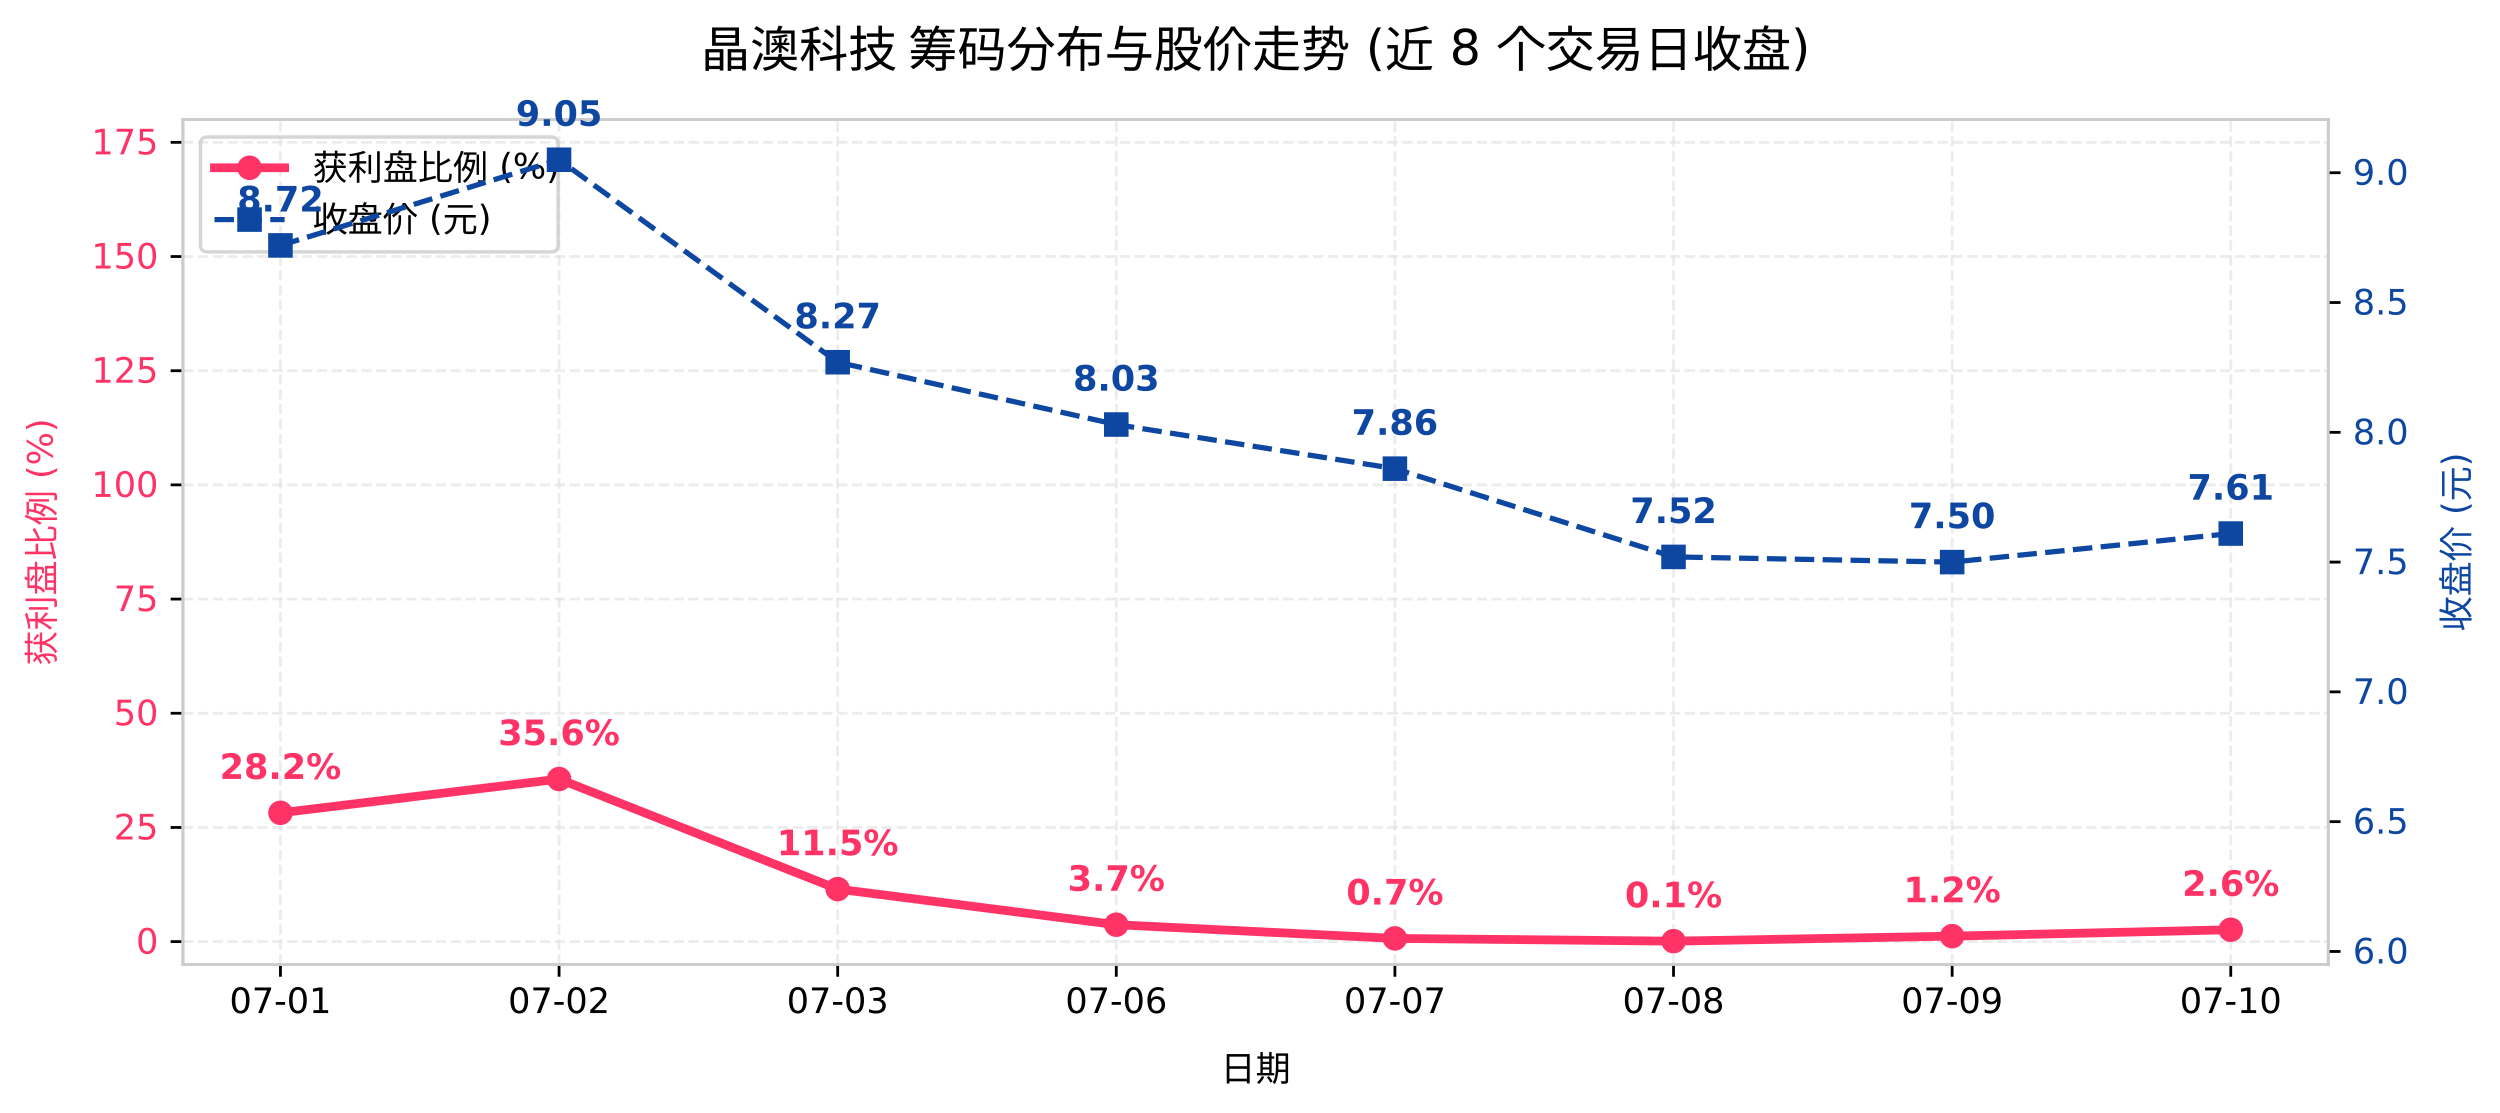
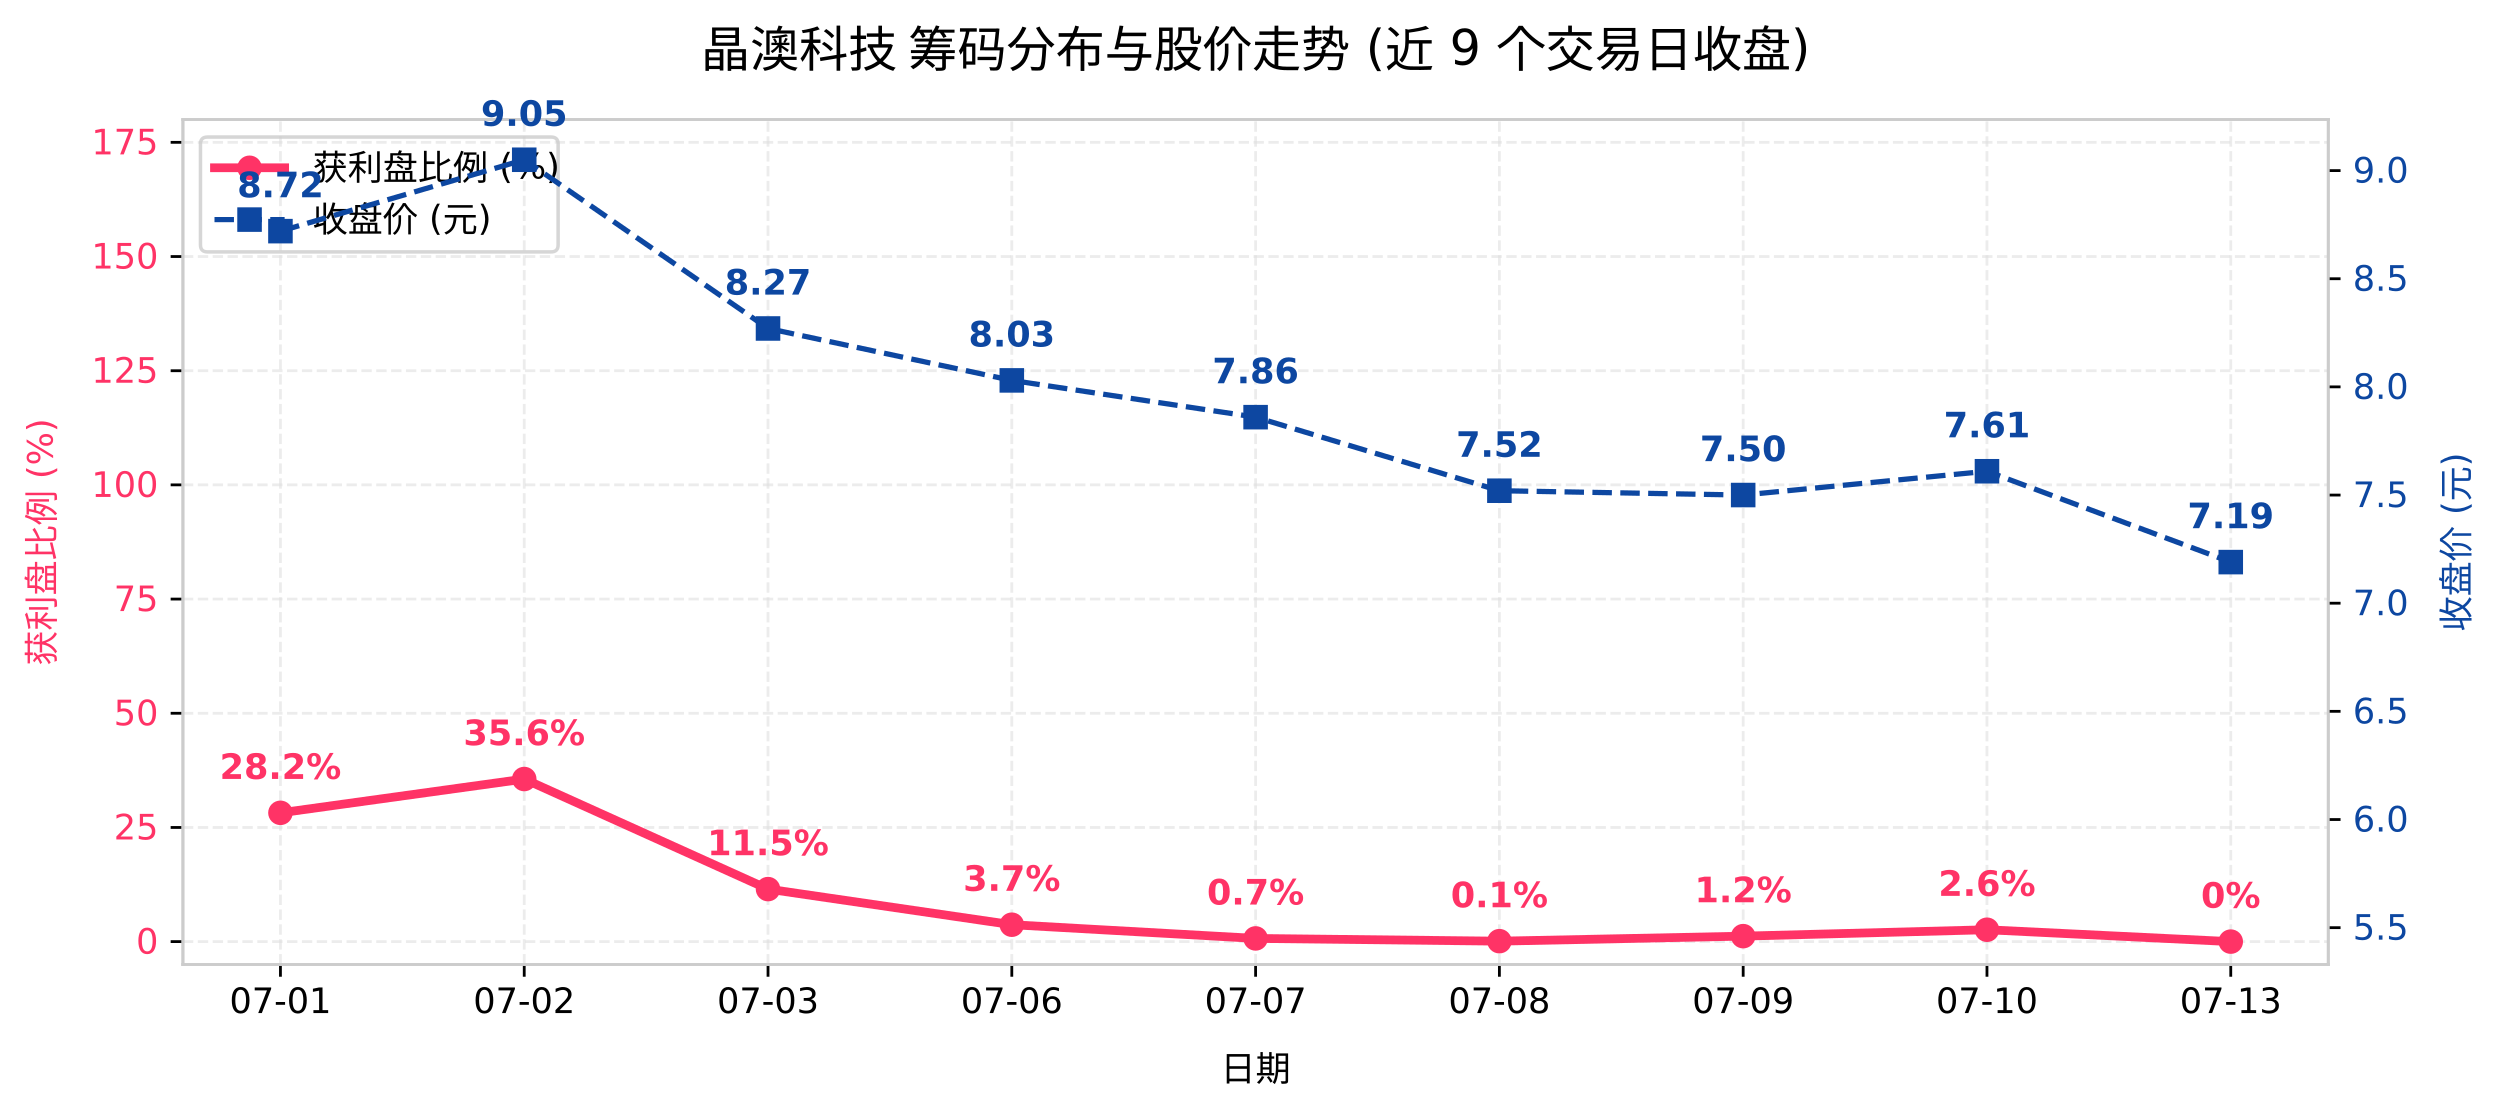
<svg xmlns="http://www.w3.org/2000/svg" xmlns:xlink="http://www.w3.org/1999/xlink" width="712.881pt" height="317.148pt" viewBox="0 0 712.881 317.148" version="1.1">
  <defs>
    <style type="text/css">*{stroke-linejoin: round; stroke-linecap: butt}</style>
  </defs>
  <g id="figure_1">
    <g id="patch_1">
      <path d="M 0 317.148  L 712.881 317.148  L 712.881 0  L 0 0  L 0 317.148  z " style="fill: none" />
    </g>
    <g id="axes_1">
      <g id="patch_2">
        <path d="M 52.163 275.017  L 663.913 275.017  L 663.913 34.08  L 52.163 34.08  L 52.163 275.017  z " style="fill: none" />
      </g>
      <g id="matplotlib.axis_1">
        <g id="xtick_1">
          <g id="line2d_1">
-             <path d="M 79.969 275.017  L 79.969 34.08  " clip-path="url(#pc00d499203)" style="fill: none; stroke-dasharray: 2.96,1.28; stroke-dashoffset: 0; stroke: #e0e0e0; stroke-opacity: 0.6; stroke-width: 0.8" />
+             <path d="M 79.969 275.017  L 79.969 34.08  " clip-path="url(#p60a3bae5ec)" style="fill: none; stroke-dasharray: 2.96,1.28; stroke-dashoffset: 0; stroke: #e0e0e0; stroke-opacity: 0.6; stroke-width: 0.8" />
          </g>
          <g id="line2d_2">
            <defs>
-               <path id="me27efe0cc9" d="M 0 0  L 0 3.5  " style="stroke: #000000; stroke-width: 0.8" />
+               <path id="m62a0146747" d="M 0 0  L 0 3.5  " style="stroke: #000000; stroke-width: 0.8" />
            </defs>
            <g>
-               <use xlink:href="#me27efe0cc9" x="79.969" y="275.017" style="stroke: #000000; stroke-width: 0.8" />
+               <use xlink:href="#m62a0146747" x="79.969" y="275.017" style="stroke: #000000; stroke-width: 0.8" />
            </g>
          </g>
          <g id="text_1">
            <text style="font: 10px 'WenQuanYi Zen Hei', 'DejaVu Sans', 'Arial', sans-serif; text-anchor: middle" x="79.969" y="288.873" transform="rotate(-0 79.96932 288.8728)">07-01</text>
          </g>
        </g>
        <g id="xtick_2">
          <g id="line2d_3">
-             <path d="M 159.417 275.017  L 159.417 34.08  " clip-path="url(#pc00d499203)" style="fill: none; stroke-dasharray: 2.96,1.28; stroke-dashoffset: 0; stroke: #e0e0e0; stroke-opacity: 0.6; stroke-width: 0.8" />
+             <path d="M 149.486 275.017  L 149.486 34.08  " clip-path="url(#p60a3bae5ec)" style="fill: none; stroke-dasharray: 2.96,1.28; stroke-dashoffset: 0; stroke: #e0e0e0; stroke-opacity: 0.6; stroke-width: 0.8" />
          </g>
          <g id="line2d_4">
            <g>
-               <use xlink:href="#me27efe0cc9" x="159.417" y="275.017" style="stroke: #000000; stroke-width: 0.8" />
+               <use xlink:href="#m62a0146747" x="149.486" y="275.017" style="stroke: #000000; stroke-width: 0.8" />
            </g>
          </g>
          <g id="text_2">
-             <text style="font: 10px 'WenQuanYi Zen Hei', 'DejaVu Sans', 'Arial', sans-serif; text-anchor: middle" x="159.417" y="288.873" transform="rotate(-0 159.4174 288.8728)">07-02</text>
+             <text style="font: 10px 'WenQuanYi Zen Hei', 'DejaVu Sans', 'Arial', sans-serif; text-anchor: middle" x="149.486" y="288.873" transform="rotate(-0 149.4864 288.8728)">07-02</text>
          </g>
        </g>
        <g id="xtick_3">
          <g id="line2d_5">
-             <path d="M 238.865 275.017  L 238.865 34.08  " clip-path="url(#pc00d499203)" style="fill: none; stroke-dasharray: 2.96,1.28; stroke-dashoffset: 0; stroke: #e0e0e0; stroke-opacity: 0.6; stroke-width: 0.8" />
+             <path d="M 219.003 275.017  L 219.003 34.08  " clip-path="url(#p60a3bae5ec)" style="fill: none; stroke-dasharray: 2.96,1.28; stroke-dashoffset: 0; stroke: #e0e0e0; stroke-opacity: 0.6; stroke-width: 0.8" />
          </g>
          <g id="line2d_6">
            <g>
-               <use xlink:href="#me27efe0cc9" x="238.865" y="275.017" style="stroke: #000000; stroke-width: 0.8" />
+               <use xlink:href="#m62a0146747" x="219.003" y="275.017" style="stroke: #000000; stroke-width: 0.8" />
            </g>
          </g>
          <g id="text_3">
-             <text style="font: 10px 'WenQuanYi Zen Hei', 'DejaVu Sans', 'Arial', sans-serif; text-anchor: middle" x="238.865" y="288.873" transform="rotate(-0 238.8654 288.8728)">07-03</text>
+             <text style="font: 10px 'WenQuanYi Zen Hei', 'DejaVu Sans', 'Arial', sans-serif; text-anchor: middle" x="219.003" y="288.873" transform="rotate(-0 219.0034 288.8728)">07-03</text>
          </g>
        </g>
        <g id="xtick_4">
          <g id="line2d_7">
-             <path d="M 318.313 275.017  L 318.313 34.08  " clip-path="url(#pc00d499203)" style="fill: none; stroke-dasharray: 2.96,1.28; stroke-dashoffset: 0; stroke: #e0e0e0; stroke-opacity: 0.6; stroke-width: 0.8" />
+             <path d="M 288.52 275.017  L 288.52 34.08  " clip-path="url(#p60a3bae5ec)" style="fill: none; stroke-dasharray: 2.96,1.28; stroke-dashoffset: 0; stroke: #e0e0e0; stroke-opacity: 0.6; stroke-width: 0.8" />
          </g>
          <g id="line2d_8">
            <g>
-               <use xlink:href="#me27efe0cc9" x="318.313" y="275.017" style="stroke: #000000; stroke-width: 0.8" />
+               <use xlink:href="#m62a0146747" x="288.52" y="275.017" style="stroke: #000000; stroke-width: 0.8" />
            </g>
          </g>
          <g id="text_4">
-             <text style="font: 10px 'WenQuanYi Zen Hei', 'DejaVu Sans', 'Arial', sans-serif; text-anchor: middle" x="318.313" y="288.873" transform="rotate(-0 318.3135 288.8728)">07-06</text>
+             <text style="font: 10px 'WenQuanYi Zen Hei', 'DejaVu Sans', 'Arial', sans-serif; text-anchor: middle" x="288.52" y="288.873" transform="rotate(-0 288.5205 288.8728)">07-06</text>
          </g>
        </g>
        <g id="xtick_5">
          <g id="line2d_9">
-             <path d="M 397.762 275.017  L 397.762 34.08  " clip-path="url(#pc00d499203)" style="fill: none; stroke-dasharray: 2.96,1.28; stroke-dashoffset: 0; stroke: #e0e0e0; stroke-opacity: 0.6; stroke-width: 0.8" />
+             <path d="M 358.038 275.017  L 358.038 34.08  " clip-path="url(#p60a3bae5ec)" style="fill: none; stroke-dasharray: 2.96,1.28; stroke-dashoffset: 0; stroke: #e0e0e0; stroke-opacity: 0.6; stroke-width: 0.8" />
          </g>
          <g id="line2d_10">
            <g>
-               <use xlink:href="#me27efe0cc9" x="397.762" y="275.017" style="stroke: #000000; stroke-width: 0.8" />
+               <use xlink:href="#m62a0146747" x="358.038" y="275.017" style="stroke: #000000; stroke-width: 0.8" />
            </g>
          </g>
          <g id="text_5">
-             <text style="font: 10px 'WenQuanYi Zen Hei', 'DejaVu Sans', 'Arial', sans-serif; text-anchor: middle" x="397.762" y="288.873" transform="rotate(-0 397.7615 288.8728)">07-07</text>
+             <text style="font: 10px 'WenQuanYi Zen Hei', 'DejaVu Sans', 'Arial', sans-serif; text-anchor: middle" x="358.038" y="288.873" transform="rotate(-0 358.0375 288.8728)">07-07</text>
          </g>
        </g>
        <g id="xtick_6">
          <g id="line2d_11">
-             <path d="M 477.21 275.017  L 477.21 34.08  " clip-path="url(#pc00d499203)" style="fill: none; stroke-dasharray: 2.96,1.28; stroke-dashoffset: 0; stroke: #e0e0e0; stroke-opacity: 0.6; stroke-width: 0.8" />
+             <path d="M 427.555 275.017  L 427.555 34.08  " clip-path="url(#p60a3bae5ec)" style="fill: none; stroke-dasharray: 2.96,1.28; stroke-dashoffset: 0; stroke: #e0e0e0; stroke-opacity: 0.6; stroke-width: 0.8" />
          </g>
          <g id="line2d_12">
            <g>
-               <use xlink:href="#me27efe0cc9" x="477.21" y="275.017" style="stroke: #000000; stroke-width: 0.8" />
+               <use xlink:href="#m62a0146747" x="427.555" y="275.017" style="stroke: #000000; stroke-width: 0.8" />
            </g>
          </g>
          <g id="text_6">
-             <text style="font: 10px 'WenQuanYi Zen Hei', 'DejaVu Sans', 'Arial', sans-serif; text-anchor: middle" x="477.21" y="288.873" transform="rotate(-0 477.2096 288.8728)">07-08</text>
+             <text style="font: 10px 'WenQuanYi Zen Hei', 'DejaVu Sans', 'Arial', sans-serif; text-anchor: middle" x="427.555" y="288.873" transform="rotate(-0 427.5545 288.8728)">07-08</text>
          </g>
        </g>
        <g id="xtick_7">
          <g id="line2d_13">
-             <path d="M 556.658 275.017  L 556.658 34.08  " clip-path="url(#pc00d499203)" style="fill: none; stroke-dasharray: 2.96,1.28; stroke-dashoffset: 0; stroke: #e0e0e0; stroke-opacity: 0.6; stroke-width: 0.8" />
+             <path d="M 497.072 275.017  L 497.072 34.08  " clip-path="url(#p60a3bae5ec)" style="fill: none; stroke-dasharray: 2.96,1.28; stroke-dashoffset: 0; stroke: #e0e0e0; stroke-opacity: 0.6; stroke-width: 0.8" />
          </g>
          <g id="line2d_14">
            <g>
-               <use xlink:href="#me27efe0cc9" x="556.658" y="275.017" style="stroke: #000000; stroke-width: 0.8" />
+               <use xlink:href="#m62a0146747" x="497.072" y="275.017" style="stroke: #000000; stroke-width: 0.8" />
            </g>
          </g>
          <g id="text_7">
-             <text style="font: 10px 'WenQuanYi Zen Hei', 'DejaVu Sans', 'Arial', sans-serif; text-anchor: middle" x="556.658" y="288.873" transform="rotate(-0 556.6576 288.8728)">07-09</text>
+             <text style="font: 10px 'WenQuanYi Zen Hei', 'DejaVu Sans', 'Arial', sans-serif; text-anchor: middle" x="497.072" y="288.873" transform="rotate(-0 497.0716 288.8728)">07-09</text>
          </g>
        </g>
        <g id="xtick_8">
          <g id="line2d_15">
-             <path d="M 636.106 275.017  L 636.106 34.08  " clip-path="url(#pc00d499203)" style="fill: none; stroke-dasharray: 2.96,1.28; stroke-dashoffset: 0; stroke: #e0e0e0; stroke-opacity: 0.6; stroke-width: 0.8" />
+             <path d="M 566.589 275.017  L 566.589 34.08  " clip-path="url(#p60a3bae5ec)" style="fill: none; stroke-dasharray: 2.96,1.28; stroke-dashoffset: 0; stroke: #e0e0e0; stroke-opacity: 0.6; stroke-width: 0.8" />
          </g>
          <g id="line2d_16">
            <g>
-               <use xlink:href="#me27efe0cc9" x="636.106" y="275.017" style="stroke: #000000; stroke-width: 0.8" />
+               <use xlink:href="#m62a0146747" x="566.589" y="275.017" style="stroke: #000000; stroke-width: 0.8" />
            </g>
          </g>
          <g id="text_8">
-             <text style="font: 10px 'WenQuanYi Zen Hei', 'DejaVu Sans', 'Arial', sans-serif; text-anchor: middle" x="636.106" y="288.873" transform="rotate(-0 636.1057 288.8728)">07-10</text>
-           </g>
-         </g>
-         <g id="text_9">
+             <text style="font: 10px 'WenQuanYi Zen Hei', 'DejaVu Sans', 'Arial', sans-serif; text-anchor: middle" x="566.589" y="288.873" transform="rotate(-0 566.5886 288.8728)">07-10</text>
+           </g>
+         </g>
+         <g id="xtick_9">
+           <g id="line2d_17">
+             <path d="M 636.106 275.017  L 636.106 34.08  " clip-path="url(#p60a3bae5ec)" style="fill: none; stroke-dasharray: 2.96,1.28; stroke-dashoffset: 0; stroke: #e0e0e0; stroke-opacity: 0.6; stroke-width: 0.8" />
+           </g>
+           <g id="line2d_18">
+             <g>
+               <use xlink:href="#m62a0146747" x="636.106" y="275.017" style="stroke: #000000; stroke-width: 0.8" />
+             </g>
+           </g>
+           <g id="text_9">
+             <text style="font: 10px 'WenQuanYi Zen Hei', 'DejaVu Sans', 'Arial', sans-serif; text-anchor: middle" x="636.106" y="288.873" transform="rotate(-0 636.1057 288.8728)">07-13</text>
+           </g>
+         </g>
+         <g id="text_10">
          <text style="font: 10px 'WenQuanYi Zen Hei', 'DejaVu Sans', 'Arial', sans-serif; text-anchor: middle" x="358.038" y="308.287" transform="rotate(-0 358.0375 308.2869)">日期</text>
        </g>
      </g>
      <g id="matplotlib.axis_2">
        <g id="ytick_1">
-           <g id="line2d_17">
-             <path d="M 52.163 268.505  L 663.913 268.505  " clip-path="url(#pc00d499203)" style="fill: none; stroke-dasharray: 2.96,1.28; stroke-dashoffset: 0; stroke: #e0e0e0; stroke-opacity: 0.6; stroke-width: 0.8" />
-           </g>
-           <g id="line2d_18">
+           <g id="line2d_19">
+             <path d="M 52.163 268.505  L 663.913 268.505  " clip-path="url(#p60a3bae5ec)" style="fill: none; stroke-dasharray: 2.96,1.28; stroke-dashoffset: 0; stroke: #e0e0e0; stroke-opacity: 0.6; stroke-width: 0.8" />
+           </g>
+           <g id="line2d_20">
            <defs>
-               <path id="m513ec1b865" d="M 0 0  L -3.5 0  " style="stroke: #000000; stroke-width: 0.8" />
+               <path id="m79e42f1ea4" d="M 0 0  L -3.5 0  " style="stroke: #000000; stroke-width: 0.8" />
            </defs>
            <g>
-               <use xlink:href="#m513ec1b865" x="52.163" y="268.505" style="stroke: #000000; stroke-width: 0.8" />
-             </g>
-           </g>
-           <g id="text_10">
+               <use xlink:href="#m79e42f1ea4" x="52.163" y="268.505" style="stroke: #000000; stroke-width: 0.8" />
+             </g>
+           </g>
+           <g id="text_11">
            <text style="fill: #ff3366; font: 10px 'WenQuanYi Zen Hei', 'DejaVu Sans', 'Arial', sans-serif; text-anchor: end" x="45.163" y="271.933" transform="rotate(-0 45.1625 271.9329)">0</text>
          </g>
        </g>
        <g id="ytick_2">
-           <g id="line2d_19">
-             <path d="M 52.163 235.946  L 663.913 235.946  " clip-path="url(#pc00d499203)" style="fill: none; stroke-dasharray: 2.96,1.28; stroke-dashoffset: 0; stroke: #e0e0e0; stroke-opacity: 0.6; stroke-width: 0.8" />
-           </g>
-           <g id="line2d_20">
-             <g>
-               <use xlink:href="#m513ec1b865" x="52.163" y="235.946" style="stroke: #000000; stroke-width: 0.8" />
-             </g>
-           </g>
-           <g id="text_11">
+           <g id="line2d_21">
+             <path d="M 52.163 235.946  L 663.913 235.946  " clip-path="url(#p60a3bae5ec)" style="fill: none; stroke-dasharray: 2.96,1.28; stroke-dashoffset: 0; stroke: #e0e0e0; stroke-opacity: 0.6; stroke-width: 0.8" />
+           </g>
+           <g id="line2d_22">
+             <g>
+               <use xlink:href="#m79e42f1ea4" x="52.163" y="235.946" style="stroke: #000000; stroke-width: 0.8" />
+             </g>
+           </g>
+           <g id="text_12">
            <text style="fill: #ff3366; font: 10px 'WenQuanYi Zen Hei', 'DejaVu Sans', 'Arial', sans-serif; text-anchor: end" x="45.163" y="239.374" transform="rotate(-0 45.1625 239.3739)">25</text>
          </g>
        </g>
        <g id="ytick_3">
-           <g id="line2d_21">
-             <path d="M 52.163 203.387  L 663.913 203.387  " clip-path="url(#pc00d499203)" style="fill: none; stroke-dasharray: 2.96,1.28; stroke-dashoffset: 0; stroke: #e0e0e0; stroke-opacity: 0.6; stroke-width: 0.8" />
-           </g>
-           <g id="line2d_22">
-             <g>
-               <use xlink:href="#m513ec1b865" x="52.163" y="203.387" style="stroke: #000000; stroke-width: 0.8" />
-             </g>
-           </g>
-           <g id="text_12">
+           <g id="line2d_23">
+             <path d="M 52.163 203.387  L 663.913 203.387  " clip-path="url(#p60a3bae5ec)" style="fill: none; stroke-dasharray: 2.96,1.28; stroke-dashoffset: 0; stroke: #e0e0e0; stroke-opacity: 0.6; stroke-width: 0.8" />
+           </g>
+           <g id="line2d_24">
+             <g>
+               <use xlink:href="#m79e42f1ea4" x="52.163" y="203.387" style="stroke: #000000; stroke-width: 0.8" />
+             </g>
+           </g>
+           <g id="text_13">
            <text style="fill: #ff3366; font: 10px 'WenQuanYi Zen Hei', 'DejaVu Sans', 'Arial', sans-serif; text-anchor: end" x="45.163" y="206.815" transform="rotate(-0 45.1625 206.815)">50</text>
          </g>
        </g>
        <g id="ytick_4">
-           <g id="line2d_23">
-             <path d="M 52.163 170.828  L 663.913 170.828  " clip-path="url(#pc00d499203)" style="fill: none; stroke-dasharray: 2.96,1.28; stroke-dashoffset: 0; stroke: #e0e0e0; stroke-opacity: 0.6; stroke-width: 0.8" />
-           </g>
-           <g id="line2d_24">
-             <g>
-               <use xlink:href="#m513ec1b865" x="52.163" y="170.828" style="stroke: #000000; stroke-width: 0.8" />
-             </g>
-           </g>
-           <g id="text_13">
+           <g id="line2d_25">
+             <path d="M 52.163 170.828  L 663.913 170.828  " clip-path="url(#p60a3bae5ec)" style="fill: none; stroke-dasharray: 2.96,1.28; stroke-dashoffset: 0; stroke: #e0e0e0; stroke-opacity: 0.6; stroke-width: 0.8" />
+           </g>
+           <g id="line2d_26">
+             <g>
+               <use xlink:href="#m79e42f1ea4" x="52.163" y="170.828" style="stroke: #000000; stroke-width: 0.8" />
+             </g>
+           </g>
+           <g id="text_14">
            <text style="fill: #ff3366; font: 10px 'WenQuanYi Zen Hei', 'DejaVu Sans', 'Arial', sans-serif; text-anchor: end" x="45.163" y="174.256" transform="rotate(-0 45.1625 174.256)">75</text>
          </g>
        </g>
        <g id="ytick_5">
-           <g id="line2d_25">
-             <path d="M 52.163 138.269  L 663.913 138.269  " clip-path="url(#pc00d499203)" style="fill: none; stroke-dasharray: 2.96,1.28; stroke-dashoffset: 0; stroke: #e0e0e0; stroke-opacity: 0.6; stroke-width: 0.8" />
-           </g>
-           <g id="line2d_26">
-             <g>
-               <use xlink:href="#m513ec1b865" x="52.163" y="138.269" style="stroke: #000000; stroke-width: 0.8" />
-             </g>
-           </g>
-           <g id="text_14">
+           <g id="line2d_27">
+             <path d="M 52.163 138.269  L 663.913 138.269  " clip-path="url(#p60a3bae5ec)" style="fill: none; stroke-dasharray: 2.96,1.28; stroke-dashoffset: 0; stroke: #e0e0e0; stroke-opacity: 0.6; stroke-width: 0.8" />
+           </g>
+           <g id="line2d_28">
+             <g>
+               <use xlink:href="#m79e42f1ea4" x="52.163" y="138.269" style="stroke: #000000; stroke-width: 0.8" />
+             </g>
+           </g>
+           <g id="text_15">
            <text style="fill: #ff3366; font: 10px 'WenQuanYi Zen Hei', 'DejaVu Sans', 'Arial', sans-serif; text-anchor: end" x="45.163" y="141.697" transform="rotate(-0 45.1625 141.6971)">100</text>
          </g>
        </g>
        <g id="ytick_6">
-           <g id="line2d_27">
-             <path d="M 52.163 105.71  L 663.913 105.71  " clip-path="url(#pc00d499203)" style="fill: none; stroke-dasharray: 2.96,1.28; stroke-dashoffset: 0; stroke: #e0e0e0; stroke-opacity: 0.6; stroke-width: 0.8" />
-           </g>
-           <g id="line2d_28">
-             <g>
-               <use xlink:href="#m513ec1b865" x="52.163" y="105.71" style="stroke: #000000; stroke-width: 0.8" />
-             </g>
-           </g>
-           <g id="text_15">
+           <g id="line2d_29">
+             <path d="M 52.163 105.71  L 663.913 105.71  " clip-path="url(#p60a3bae5ec)" style="fill: none; stroke-dasharray: 2.96,1.28; stroke-dashoffset: 0; stroke: #e0e0e0; stroke-opacity: 0.6; stroke-width: 0.8" />
+           </g>
+           <g id="line2d_30">
+             <g>
+               <use xlink:href="#m79e42f1ea4" x="52.163" y="105.71" style="stroke: #000000; stroke-width: 0.8" />
+             </g>
+           </g>
+           <g id="text_16">
            <text style="fill: #ff3366; font: 10px 'WenQuanYi Zen Hei', 'DejaVu Sans', 'Arial', sans-serif; text-anchor: end" x="45.163" y="109.138" transform="rotate(-0 45.1625 109.1381)">125</text>
          </g>
        </g>
        <g id="ytick_7">
-           <g id="line2d_29">
-             <path d="M 52.163 73.151  L 663.913 73.151  " clip-path="url(#pc00d499203)" style="fill: none; stroke-dasharray: 2.96,1.28; stroke-dashoffset: 0; stroke: #e0e0e0; stroke-opacity: 0.6; stroke-width: 0.8" />
-           </g>
-           <g id="line2d_30">
-             <g>
-               <use xlink:href="#m513ec1b865" x="52.163" y="73.151" style="stroke: #000000; stroke-width: 0.8" />
-             </g>
-           </g>
-           <g id="text_16">
+           <g id="line2d_31">
+             <path d="M 52.163 73.151  L 663.913 73.151  " clip-path="url(#p60a3bae5ec)" style="fill: none; stroke-dasharray: 2.96,1.28; stroke-dashoffset: 0; stroke: #e0e0e0; stroke-opacity: 0.6; stroke-width: 0.8" />
+           </g>
+           <g id="line2d_32">
+             <g>
+               <use xlink:href="#m79e42f1ea4" x="52.163" y="73.151" style="stroke: #000000; stroke-width: 0.8" />
+             </g>
+           </g>
+           <g id="text_17">
            <text style="fill: #ff3366; font: 10px 'WenQuanYi Zen Hei', 'DejaVu Sans', 'Arial', sans-serif; text-anchor: end" x="45.163" y="76.579" transform="rotate(-0 45.1625 76.57918)">150</text>
          </g>
        </g>
        <g id="ytick_8">
-           <g id="line2d_31">
-             <path d="M 52.163 40.592  L 663.913 40.592  " clip-path="url(#pc00d499203)" style="fill: none; stroke-dasharray: 2.96,1.28; stroke-dashoffset: 0; stroke: #e0e0e0; stroke-opacity: 0.6; stroke-width: 0.8" />
-           </g>
-           <g id="line2d_32">
-             <g>
-               <use xlink:href="#m513ec1b865" x="52.163" y="40.592" style="stroke: #000000; stroke-width: 0.8" />
-             </g>
-           </g>
-           <g id="text_17">
+           <g id="line2d_33">
+             <path d="M 52.163 40.592  L 663.913 40.592  " clip-path="url(#p60a3bae5ec)" style="fill: none; stroke-dasharray: 2.96,1.28; stroke-dashoffset: 0; stroke: #e0e0e0; stroke-opacity: 0.6; stroke-width: 0.8" />
+           </g>
+           <g id="line2d_34">
+             <g>
+               <use xlink:href="#m79e42f1ea4" x="52.163" y="40.592" style="stroke: #000000; stroke-width: 0.8" />
+             </g>
+           </g>
+           <g id="text_18">
            <text style="fill: #ff3366; font: 10px 'WenQuanYi Zen Hei', 'DejaVu Sans', 'Arial', sans-serif; text-anchor: end" x="45.163" y="44.02" transform="rotate(-0 45.1625 44.02023)">175</text>
          </g>
        </g>
-         <g id="text_18">
+         <g id="text_19">
          <text style="fill: #ff3366; font: 10px 'WenQuanYi Zen Hei', 'DejaVu Sans', 'Arial', sans-serif; text-anchor: middle" x="15.463" y="154.548" transform="rotate(-90 15.4625 154.5484)">获利盘比例 (%)</text>
        </g>
      </g>
-       <g id="line2d_33">
-         <path d="M 79.969 231.778  L 159.417 222.141  L 238.865 253.528  L 318.313 263.686  L 397.762 267.593  L 477.21 268.375  L 556.658 266.942  L 636.106 265.119  " clip-path="url(#pc00d499203)" style="fill: none; stroke: #ff3366; stroke-width: 2.5; stroke-linecap: square" />
+       <g id="line2d_35">
+         <path d="M 79.969 231.778  L 149.486 222.141  L 219.003 253.528  L 288.52 263.686  L 358.038 267.593  L 427.555 268.375  L 497.072 266.942  L 566.589 265.119  L 636.106 268.505  " clip-path="url(#p60a3bae5ec)" style="fill: none; stroke: #ff3366; stroke-width: 2.5; stroke-linecap: square" />
        <defs>
-           <path id="m136e13b8b3" d="M 0 3  C 0.796 3 1.559 2.684 2.121 2.121  C 2.684 1.559 3 0.796 3 0  C 3 -0.796 2.684 -1.559 2.121 -2.121  C 1.559 -2.684 0.796 -3 0 -3  C -0.796 -3 -1.559 -2.684 -2.121 -2.121  C -2.684 -1.559 -3 -0.796 -3 0  C -3 0.796 -2.684 1.559 -2.121 2.121  C -1.559 2.684 -0.796 3 0 3  z " style="stroke: #ff3366" />
+           <path id="m3d551d2fb3" d="M 0 3  C 0.796 3 1.559 2.684 2.121 2.121  C 2.684 1.559 3 0.796 3 0  C 3 -0.796 2.684 -1.559 2.121 -2.121  C 1.559 -2.684 0.796 -3 0 -3  C -0.796 -3 -1.559 -2.684 -2.121 -2.121  C -2.684 -1.559 -3 -0.796 -3 0  C -3 0.796 -2.684 1.559 -2.121 2.121  C -1.559 2.684 -0.796 3 0 3  z " style="stroke: #ff3366" />
        </defs>
-         <g clip-path="url(#pc00d499203)">
-           <use xlink:href="#m136e13b8b3" x="79.969" y="231.778" style="fill: #ff3366; stroke: #ff3366" />
-           <use xlink:href="#m136e13b8b3" x="159.417" y="222.141" style="fill: #ff3366; stroke: #ff3366" />
-           <use xlink:href="#m136e13b8b3" x="238.865" y="253.528" style="fill: #ff3366; stroke: #ff3366" />
-           <use xlink:href="#m136e13b8b3" x="318.313" y="263.686" style="fill: #ff3366; stroke: #ff3366" />
-           <use xlink:href="#m136e13b8b3" x="397.762" y="267.593" style="fill: #ff3366; stroke: #ff3366" />
-           <use xlink:href="#m136e13b8b3" x="477.21" y="268.375" style="fill: #ff3366; stroke: #ff3366" />
-           <use xlink:href="#m136e13b8b3" x="556.658" y="266.942" style="fill: #ff3366; stroke: #ff3366" />
-           <use xlink:href="#m136e13b8b3" x="636.106" y="265.119" style="fill: #ff3366; stroke: #ff3366" />
+         <g clip-path="url(#p60a3bae5ec)">
+           <use xlink:href="#m3d551d2fb3" x="79.969" y="231.778" style="fill: #ff3366; stroke: #ff3366" />
+           <use xlink:href="#m3d551d2fb3" x="149.486" y="222.141" style="fill: #ff3366; stroke: #ff3366" />
+           <use xlink:href="#m3d551d2fb3" x="219.003" y="253.528" style="fill: #ff3366; stroke: #ff3366" />
+           <use xlink:href="#m3d551d2fb3" x="288.52" y="263.686" style="fill: #ff3366; stroke: #ff3366" />
+           <use xlink:href="#m3d551d2fb3" x="358.038" y="267.593" style="fill: #ff3366; stroke: #ff3366" />
+           <use xlink:href="#m3d551d2fb3" x="427.555" y="268.375" style="fill: #ff3366; stroke: #ff3366" />
+           <use xlink:href="#m3d551d2fb3" x="497.072" y="266.942" style="fill: #ff3366; stroke: #ff3366" />
+           <use xlink:href="#m3d551d2fb3" x="566.589" y="265.119" style="fill: #ff3366; stroke: #ff3366" />
+           <use xlink:href="#m3d551d2fb3" x="636.106" y="268.505" style="fill: #ff3366; stroke: #ff3366" />
        </g>
      </g>
      <g id="patch_3">
        <path d="M 52.163 275.017  L 52.163 34.08  " style="fill: none; stroke: #cccccc; stroke-width: 0.8; stroke-linejoin: miter; stroke-linecap: square" />
      </g>
      <g id="patch_4">
        <path d="M 663.913 275.017  L 663.913 34.08  " style="fill: none; stroke: #cccccc; stroke-width: 0.8; stroke-linejoin: miter; stroke-linecap: square" />
      </g>
      <g id="patch_5">
        <path d="M 52.163 275.017  L 663.913 275.017  " style="fill: none; stroke: #cccccc; stroke-width: 0.8; stroke-linejoin: miter; stroke-linecap: square" />
      </g>
      <g id="patch_6">
        <path d="M 52.163 34.08  L 663.913 34.08  " style="fill: none; stroke: #cccccc; stroke-width: 0.8; stroke-linejoin: miter; stroke-linecap: square" />
      </g>
-       <g id="text_19">
+       <g id="text_20">
        <text style="fill: #ff3366; font: 700 10px 'WenQuanYi Zen Hei', 'DejaVu Sans', 'Arial', sans-serif; text-anchor: middle" x="79.969" y="222.117" transform="rotate(-0 79.96932 222.1173)">28.2%</text>
      </g>
-       <g id="text_20">
-         <text style="fill: #ff3366; font: 700 10px 'WenQuanYi Zen Hei', 'DejaVu Sans', 'Arial', sans-serif; text-anchor: middle" x="159.417" y="212.48" transform="rotate(-0 159.4174 212.4799)">35.6%</text>
-       </g>
      <g id="text_21">
-         <text style="fill: #ff3366; font: 700 10px 'WenQuanYi Zen Hei', 'DejaVu Sans', 'Arial', sans-serif; text-anchor: middle" x="238.865" y="243.867" transform="rotate(-0 238.8654 243.8667)">11.5%</text>
+         <text style="fill: #ff3366; font: 700 10px 'WenQuanYi Zen Hei', 'DejaVu Sans', 'Arial', sans-serif; text-anchor: middle" x="149.486" y="212.48" transform="rotate(-0 149.4864 212.4799)">35.6%</text>
      </g>
      <g id="text_22">
-         <text style="fill: #ff3366; font: 700 10px 'WenQuanYi Zen Hei', 'DejaVu Sans', 'Arial', sans-serif; text-anchor: middle" x="318.313" y="254.025" transform="rotate(-0 318.3135 254.0251)">3.7%</text>
+         <text style="fill: #ff3366; font: 700 10px 'WenQuanYi Zen Hei', 'DejaVu Sans', 'Arial', sans-serif; text-anchor: middle" x="219.003" y="243.867" transform="rotate(-0 219.0034 243.8667)">11.5%</text>
      </g>
      <g id="text_23">
-         <text style="fill: #ff3366; font: 700 10px 'WenQuanYi Zen Hei', 'DejaVu Sans', 'Arial', sans-serif; text-anchor: middle" x="397.762" y="257.932" transform="rotate(-0 397.7615 257.9322)">0.7%</text>
+         <text style="fill: #ff3366; font: 700 10px 'WenQuanYi Zen Hei', 'DejaVu Sans', 'Arial', sans-serif; text-anchor: middle" x="288.52" y="254.025" transform="rotate(-0 288.5205 254.0251)">3.7%</text>
      </g>
      <g id="text_24">
-         <text style="fill: #ff3366; font: 700 10px 'WenQuanYi Zen Hei', 'DejaVu Sans', 'Arial', sans-serif; text-anchor: middle" x="477.21" y="258.714" transform="rotate(-0 477.2096 258.7136)">0.1%</text>
+         <text style="fill: #ff3366; font: 700 10px 'WenQuanYi Zen Hei', 'DejaVu Sans', 'Arial', sans-serif; text-anchor: middle" x="358.038" y="257.932" transform="rotate(-0 358.0375 257.9322)">0.7%</text>
      </g>
      <g id="text_25">
-         <text style="fill: #ff3366; font: 700 10px 'WenQuanYi Zen Hei', 'DejaVu Sans', 'Arial', sans-serif; text-anchor: middle" x="556.658" y="257.281" transform="rotate(-0 556.6576 257.281)">1.2%</text>
+         <text style="fill: #ff3366; font: 700 10px 'WenQuanYi Zen Hei', 'DejaVu Sans', 'Arial', sans-serif; text-anchor: middle" x="427.555" y="258.714" transform="rotate(-0 427.5545 258.7136)">0.1%</text>
      </g>
      <g id="text_26">
-         <text style="fill: #ff3366; font: 700 10px 'WenQuanYi Zen Hei', 'DejaVu Sans', 'Arial', sans-serif; text-anchor: middle" x="636.106" y="255.458" transform="rotate(-0 636.1057 255.4577)">2.6%</text>
+         <text style="fill: #ff3366; font: 700 10px 'WenQuanYi Zen Hei', 'DejaVu Sans', 'Arial', sans-serif; text-anchor: middle" x="497.072" y="257.281" transform="rotate(-0 497.0716 257.281)">1.2%</text>
+       </g>
+       <g id="text_27">
+         <text style="fill: #ff3366; font: 700 10px 'WenQuanYi Zen Hei', 'DejaVu Sans', 'Arial', sans-serif; text-anchor: middle" x="566.589" y="255.458" transform="rotate(-0 566.5886 255.4577)">2.6%</text>
+       </g>
+       <g id="text_28">
+         <text style="fill: #ff3366; font: 700 10px 'WenQuanYi Zen Hei', 'DejaVu Sans', 'Arial', sans-serif; text-anchor: middle" x="636.106" y="258.844" transform="rotate(-0 636.1057 258.8438)">0%</text>
      </g>
      <g id="legend_1">
        <g id="patch_7">
          <path d="M 59.163 71.829  L 157.15 71.829  Q 159.15 71.829 159.15 69.829  L 159.15 41.08  Q 159.15 39.08 157.15 39.08  L 59.163 39.08  Q 57.163 39.08 57.163 41.08  L 57.163 69.829  Q 57.163 71.829 59.163 71.829  L 59.163 71.829  z " style="fill: none; opacity: 0.8; stroke: #cccccc; stroke-linejoin: miter" />
        </g>
-         <g id="line2d_34">
+         <g id="line2d_36">
          <path d="M 61.163 47.843  L 71.162 47.843  L 81.162 47.843  " style="fill: none; stroke: #ff3366; stroke-width: 2.5; stroke-linecap: square" />
          <g>
-             <use xlink:href="#m136e13b8b3" x="71.162" y="47.843" style="fill: #ff3366; stroke: #ff3366" />
-           </g>
-         </g>
-         <g id="text_27">
+             <use xlink:href="#m3d551d2fb3" x="71.162" y="47.843" style="fill: #ff3366; stroke: #ff3366" />
+           </g>
+         </g>
+         <g id="text_29">
          <text style="font: 10px 'WenQuanYi Zen Hei', 'DejaVu Sans', 'Arial', sans-serif; text-anchor: start" x="89.162" y="51.343" transform="rotate(-0 89.1625 51.34281)">获利盘比例 (%)</text>
        </g>
-         <g id="line2d_35">
+         <g id="line2d_37">
          <path d="M 61.163 62.619  L 71.162 62.619  L 81.162 62.619  " style="fill: none; stroke-dasharray: 5.55,2.4; stroke-dashoffset: 0; stroke: #0d47a1; stroke-width: 1.5" />
          <defs>
-             <path id="m53fb6b513f" d="M -3 3  L 3 3  L 3 -3  L -3 -3  z " style="stroke: #0d47a1; stroke-linejoin: miter" />
+             <path id="meebd49cdbb" d="M -3 3  L 3 3  L 3 -3  L -3 -3  z " style="stroke: #0d47a1; stroke-linejoin: miter" />
          </defs>
          <g>
-             <use xlink:href="#m53fb6b513f" x="71.162" y="62.619" style="fill: #0d47a1; stroke: #0d47a1; stroke-linejoin: miter" />
-           </g>
-         </g>
-         <g id="text_28">
+             <use xlink:href="#meebd49cdbb" x="71.162" y="62.619" style="fill: #0d47a1; stroke: #0d47a1; stroke-linejoin: miter" />
+           </g>
+         </g>
+         <g id="text_30">
          <text style="font: 10px 'WenQuanYi Zen Hei', 'DejaVu Sans', 'Arial', sans-serif; text-anchor: start" x="89.162" y="66.119" transform="rotate(-0 89.1625 66.11938)">收盘价 (元)</text>
        </g>
      </g>
    </g>
    <g id="axes_2">
      <g id="matplotlib.axis_3">
        <g id="ytick_9">
-           <g id="line2d_36">
+           <g id="line2d_38">
            <defs>
-               <path id="m6333b52952" d="M 0 0  L 3.5 0  " style="stroke: #000000; stroke-width: 0.8" />
+               <path id="m24db6c2661" d="M 0 0  L 3.5 0  " style="stroke: #000000; stroke-width: 0.8" />
            </defs>
            <g>
-               <use xlink:href="#m6333b52952" x="663.913" y="271.316" style="stroke: #000000; stroke-width: 0.8" />
-             </g>
-           </g>
-           <g id="text_29">
-             <text style="fill: #0d47a1; font: 10px 'WenQuanYi Zen Hei', 'DejaVu Sans', 'Arial', sans-serif; text-anchor: start" x="670.913" y="274.744" transform="rotate(-0 670.9125 274.7437)">6.0</text>
+               <use xlink:href="#m24db6c2661" x="663.913" y="264.53" style="stroke: #000000; stroke-width: 0.8" />
+             </g>
+           </g>
+           <g id="text_31">
+             <text style="fill: #0d47a1; font: 10px 'WenQuanYi Zen Hei', 'DejaVu Sans', 'Arial', sans-serif; text-anchor: start" x="670.913" y="267.958" transform="rotate(-0 670.9125 267.9585)">5.5</text>
          </g>
        </g>
        <g id="ytick_10">
-           <g id="line2d_37">
-             <g>
-               <use xlink:href="#m6333b52952" x="663.913" y="234.305" style="stroke: #000000; stroke-width: 0.8" />
-             </g>
-           </g>
-           <g id="text_30">
-             <text style="fill: #0d47a1; font: 10px 'WenQuanYi Zen Hei', 'DejaVu Sans', 'Arial', sans-serif; text-anchor: start" x="670.913" y="237.733" transform="rotate(-0 670.9125 237.7335)">6.5</text>
+           <g id="line2d_39">
+             <g>
+               <use xlink:href="#m24db6c2661" x="663.913" y="233.689" style="stroke: #000000; stroke-width: 0.8" />
+             </g>
+           </g>
+           <g id="text_32">
+             <text style="fill: #0d47a1; font: 10px 'WenQuanYi Zen Hei', 'DejaVu Sans', 'Arial', sans-serif; text-anchor: start" x="670.913" y="237.117" transform="rotate(-0 670.9125 237.1167)">6.0</text>
          </g>
        </g>
        <g id="ytick_11">
-           <g id="line2d_38">
-             <g>
-               <use xlink:href="#m6333b52952" x="663.913" y="197.295" style="stroke: #000000; stroke-width: 0.8" />
-             </g>
-           </g>
-           <g id="text_31">
-             <text style="fill: #0d47a1; font: 10px 'WenQuanYi Zen Hei', 'DejaVu Sans', 'Arial', sans-serif; text-anchor: start" x="670.913" y="200.723" transform="rotate(-0 670.9125 200.7233)">7.0</text>
+           <g id="line2d_40">
+             <g>
+               <use xlink:href="#m24db6c2661" x="663.913" y="202.847" style="stroke: #000000; stroke-width: 0.8" />
+             </g>
+           </g>
+           <g id="text_33">
+             <text style="fill: #0d47a1; font: 10px 'WenQuanYi Zen Hei', 'DejaVu Sans', 'Arial', sans-serif; text-anchor: start" x="670.913" y="206.275" transform="rotate(-0 670.9125 206.2748)">6.5</text>
          </g>
        </g>
        <g id="ytick_12">
-           <g id="line2d_39">
-             <g>
-               <use xlink:href="#m6333b52952" x="663.913" y="160.285" style="stroke: #000000; stroke-width: 0.8" />
-             </g>
-           </g>
-           <g id="text_32">
-             <text style="fill: #0d47a1; font: 10px 'WenQuanYi Zen Hei', 'DejaVu Sans', 'Arial', sans-serif; text-anchor: start" x="670.913" y="163.713" transform="rotate(-0 670.9125 163.7131)">7.5</text>
+           <g id="line2d_41">
+             <g>
+               <use xlink:href="#m24db6c2661" x="663.913" y="172.005" style="stroke: #000000; stroke-width: 0.8" />
+             </g>
+           </g>
+           <g id="text_34">
+             <text style="fill: #0d47a1; font: 10px 'WenQuanYi Zen Hei', 'DejaVu Sans', 'Arial', sans-serif; text-anchor: start" x="670.913" y="175.433" transform="rotate(-0 670.9125 175.433)">7.0</text>
          </g>
        </g>
        <g id="ytick_13">
-           <g id="line2d_40">
-             <g>
-               <use xlink:href="#m6333b52952" x="663.913" y="123.275" style="stroke: #000000; stroke-width: 0.8" />
-             </g>
-           </g>
-           <g id="text_33">
-             <text style="fill: #0d47a1; font: 10px 'WenQuanYi Zen Hei', 'DejaVu Sans', 'Arial', sans-serif; text-anchor: start" x="670.913" y="126.703" transform="rotate(-0 670.9125 126.703)">8.0</text>
+           <g id="line2d_42">
+             <g>
+               <use xlink:href="#m24db6c2661" x="663.913" y="141.163" style="stroke: #000000; stroke-width: 0.8" />
+             </g>
+           </g>
+           <g id="text_35">
+             <text style="fill: #0d47a1; font: 10px 'WenQuanYi Zen Hei', 'DejaVu Sans', 'Arial', sans-serif; text-anchor: start" x="670.913" y="144.591" transform="rotate(-0 670.9125 144.5912)">7.5</text>
          </g>
        </g>
        <g id="ytick_14">
-           <g id="line2d_41">
-             <g>
-               <use xlink:href="#m6333b52952" x="663.913" y="86.265" style="stroke: #000000; stroke-width: 0.8" />
-             </g>
-           </g>
-           <g id="text_34">
-             <text style="fill: #0d47a1; font: 10px 'WenQuanYi Zen Hei', 'DejaVu Sans', 'Arial', sans-serif; text-anchor: start" x="670.913" y="89.693" transform="rotate(-0 670.9125 89.69279)">8.5</text>
+           <g id="line2d_43">
+             <g>
+               <use xlink:href="#m24db6c2661" x="663.913" y="110.321" style="stroke: #000000; stroke-width: 0.8" />
+             </g>
+           </g>
+           <g id="text_36">
+             <text style="fill: #0d47a1; font: 10px 'WenQuanYi Zen Hei', 'DejaVu Sans', 'Arial', sans-serif; text-anchor: start" x="670.913" y="113.749" transform="rotate(-0 670.9125 113.7494)">8.0</text>
          </g>
        </g>
        <g id="ytick_15">
-           <g id="line2d_42">
-             <g>
-               <use xlink:href="#m6333b52952" x="663.913" y="49.254" style="stroke: #000000; stroke-width: 0.8" />
-             </g>
-           </g>
-           <g id="text_35">
-             <text style="fill: #0d47a1; font: 10px 'WenQuanYi Zen Hei', 'DejaVu Sans', 'Arial', sans-serif; text-anchor: start" x="670.913" y="52.683" transform="rotate(-0 670.9125 52.68261)">9.0</text>
-           </g>
-         </g>
-         <g id="text_36">
+           <g id="line2d_44">
+             <g>
+               <use xlink:href="#m24db6c2661" x="663.913" y="79.479" style="stroke: #000000; stroke-width: 0.8" />
+             </g>
+           </g>
+           <g id="text_37">
+             <text style="fill: #0d47a1; font: 10px 'WenQuanYi Zen Hei', 'DejaVu Sans', 'Arial', sans-serif; text-anchor: start" x="670.913" y="82.908" transform="rotate(-0 670.9125 82.90759)">8.5</text>
+           </g>
+         </g>
+         <g id="ytick_16">
+           <g id="line2d_45">
+             <g>
+               <use xlink:href="#m24db6c2661" x="663.913" y="48.638" style="stroke: #000000; stroke-width: 0.8" />
+             </g>
+           </g>
+           <g id="text_38">
+             <text style="fill: #0d47a1; font: 10px 'WenQuanYi Zen Hei', 'DejaVu Sans', 'Arial', sans-serif; text-anchor: start" x="670.913" y="52.066" transform="rotate(-0 670.9125 52.06577)">9.0</text>
+           </g>
+         </g>
+         <g id="text_39">
          <text style="fill: #0d47a1; font: 10px 'WenQuanYi Zen Hei', 'DejaVu Sans', 'Arial', sans-serif; text-anchor: middle" x="703.972" y="154.548" transform="rotate(-90 703.9719 154.5484)">收盘价 (元)</text>
        </g>
      </g>
-       <g id="line2d_43">
-         <path d="M 79.969 69.98  L 159.417 45.553  L 238.865 103.289  L 318.313 121.054  L 397.762 133.638  L 477.21 158.805  L 556.658 160.285  L 636.106 152.143  " clip-path="url(#pc00d499203)" style="fill: none; stroke-dasharray: 5.55,2.4; stroke-dashoffset: 0; stroke: #0d47a1; stroke-width: 1.5" />
-         <g clip-path="url(#pc00d499203)">
-           <use xlink:href="#m53fb6b513f" x="79.969" y="69.98" style="fill: #0d47a1; stroke: #0d47a1; stroke-linejoin: miter" />
-           <use xlink:href="#m53fb6b513f" x="159.417" y="45.553" style="fill: #0d47a1; stroke: #0d47a1; stroke-linejoin: miter" />
-           <use xlink:href="#m53fb6b513f" x="238.865" y="103.289" style="fill: #0d47a1; stroke: #0d47a1; stroke-linejoin: miter" />
-           <use xlink:href="#m53fb6b513f" x="318.313" y="121.054" style="fill: #0d47a1; stroke: #0d47a1; stroke-linejoin: miter" />
-           <use xlink:href="#m53fb6b513f" x="397.762" y="133.638" style="fill: #0d47a1; stroke: #0d47a1; stroke-linejoin: miter" />
-           <use xlink:href="#m53fb6b513f" x="477.21" y="158.805" style="fill: #0d47a1; stroke: #0d47a1; stroke-linejoin: miter" />
-           <use xlink:href="#m53fb6b513f" x="556.658" y="160.285" style="fill: #0d47a1; stroke: #0d47a1; stroke-linejoin: miter" />
-           <use xlink:href="#m53fb6b513f" x="636.106" y="152.143" style="fill: #0d47a1; stroke: #0d47a1; stroke-linejoin: miter" />
+       <g id="line2d_46">
+         <path d="M 79.969 65.909  L 149.486 45.553  L 219.003 93.667  L 288.52 108.471  L 358.038 118.957  L 427.555 139.929  L 497.072 141.163  L 566.589 134.378  L 636.106 160.285  " clip-path="url(#p60a3bae5ec)" style="fill: none; stroke-dasharray: 5.55,2.4; stroke-dashoffset: 0; stroke: #0d47a1; stroke-width: 1.5" />
+         <g clip-path="url(#p60a3bae5ec)">
+           <use xlink:href="#meebd49cdbb" x="79.969" y="65.909" style="fill: #0d47a1; stroke: #0d47a1; stroke-linejoin: miter" />
+           <use xlink:href="#meebd49cdbb" x="149.486" y="45.553" style="fill: #0d47a1; stroke: #0d47a1; stroke-linejoin: miter" />
+           <use xlink:href="#meebd49cdbb" x="219.003" y="93.667" style="fill: #0d47a1; stroke: #0d47a1; stroke-linejoin: miter" />
+           <use xlink:href="#meebd49cdbb" x="288.52" y="108.471" style="fill: #0d47a1; stroke: #0d47a1; stroke-linejoin: miter" />
+           <use xlink:href="#meebd49cdbb" x="358.038" y="118.957" style="fill: #0d47a1; stroke: #0d47a1; stroke-linejoin: miter" />
+           <use xlink:href="#meebd49cdbb" x="427.555" y="139.929" style="fill: #0d47a1; stroke: #0d47a1; stroke-linejoin: miter" />
+           <use xlink:href="#meebd49cdbb" x="497.072" y="141.163" style="fill: #0d47a1; stroke: #0d47a1; stroke-linejoin: miter" />
+           <use xlink:href="#meebd49cdbb" x="566.589" y="134.378" style="fill: #0d47a1; stroke: #0d47a1; stroke-linejoin: miter" />
+           <use xlink:href="#meebd49cdbb" x="636.106" y="160.285" style="fill: #0d47a1; stroke: #0d47a1; stroke-linejoin: miter" />
        </g>
      </g>
      <g id="patch_8">
        <path d="M 52.163 275.017  L 52.163 34.08  " style="fill: none; stroke: #cccccc; stroke-width: 0.8; stroke-linejoin: miter; stroke-linecap: square" />
      </g>
      <g id="patch_9">
        <path d="M 663.913 275.017  L 663.913 34.08  " style="fill: none; stroke: #cccccc; stroke-width: 0.8; stroke-linejoin: miter; stroke-linecap: square" />
      </g>
      <g id="patch_10">
        <path d="M 52.163 275.017  L 663.913 275.017  " style="fill: none; stroke: #cccccc; stroke-width: 0.8; stroke-linejoin: miter; stroke-linecap: square" />
      </g>
      <g id="patch_11">
        <path d="M 52.163 34.08  L 663.913 34.08  " style="fill: none; stroke: #cccccc; stroke-width: 0.8; stroke-linejoin: miter; stroke-linecap: square" />
      </g>
-       <g id="text_37">
-         <text style="fill: #0d47a1; font: 700 10px 'WenQuanYi Zen Hei', 'DejaVu Sans', 'Arial', sans-serif; text-anchor: middle" x="79.969" y="60.319" transform="rotate(-0 79.96932 60.31925)">8.72</text>
-       </g>
-       <g id="text_38">
-         <text style="fill: #0d47a1; font: 700 10px 'WenQuanYi Zen Hei', 'DejaVu Sans', 'Arial', sans-serif; text-anchor: middle" x="159.417" y="35.893" transform="rotate(-0 159.4174 35.89253)">9.05</text>
-       </g>
-       <g id="text_39">
-         <text style="fill: #0d47a1; font: 700 10px 'WenQuanYi Zen Hei', 'DejaVu Sans', 'Arial', sans-serif; text-anchor: middle" x="238.865" y="93.628" transform="rotate(-0 238.8654 93.62841)">8.27</text>
-       </g>
      <g id="text_40">
-         <text style="fill: #0d47a1; font: 700 10px 'WenQuanYi Zen Hei', 'DejaVu Sans', 'Arial', sans-serif; text-anchor: middle" x="318.313" y="111.393" transform="rotate(-0 318.3135 111.3933)">8.03</text>
+         <text style="fill: #0d47a1; font: 700 10px 'WenQuanYi Zen Hei', 'DejaVu Sans', 'Arial', sans-serif; text-anchor: middle" x="79.969" y="56.248" transform="rotate(-0 79.96932 56.24813)">8.72</text>
      </g>
      <g id="text_41">
-         <text style="fill: #0d47a1; font: 700 10px 'WenQuanYi Zen Hei', 'DejaVu Sans', 'Arial', sans-serif; text-anchor: middle" x="397.762" y="123.977" transform="rotate(-0 397.7615 123.9767)">7.86</text>
+         <text style="fill: #0d47a1; font: 700 10px 'WenQuanYi Zen Hei', 'DejaVu Sans', 'Arial', sans-serif; text-anchor: middle" x="149.486" y="35.893" transform="rotate(-0 149.4864 35.89253)">9.05</text>
      </g>
      <g id="text_42">
-         <text style="fill: #0d47a1; font: 700 10px 'WenQuanYi Zen Hei', 'DejaVu Sans', 'Arial', sans-serif; text-anchor: middle" x="477.21" y="149.144" transform="rotate(-0 477.2096 149.1437)">7.52</text>
+         <text style="fill: #0d47a1; font: 700 10px 'WenQuanYi Zen Hei', 'DejaVu Sans', 'Arial', sans-serif; text-anchor: middle" x="219.003" y="84.006" transform="rotate(-0 219.0034 84.00576)">8.27</text>
      </g>
      <g id="text_43">
-         <text style="fill: #0d47a1; font: 700 10px 'WenQuanYi Zen Hei', 'DejaVu Sans', 'Arial', sans-serif; text-anchor: middle" x="556.658" y="150.624" transform="rotate(-0 556.6576 150.6241)">7.50</text>
+         <text style="fill: #0d47a1; font: 700 10px 'WenQuanYi Zen Hei', 'DejaVu Sans', 'Arial', sans-serif; text-anchor: middle" x="288.52" y="98.81" transform="rotate(-0 288.5205 98.80983)">8.03</text>
      </g>
      <g id="text_44">
-         <text style="fill: #0d47a1; font: 700 10px 'WenQuanYi Zen Hei', 'DejaVu Sans', 'Arial', sans-serif; text-anchor: middle" x="636.106" y="142.482" transform="rotate(-0 636.1057 142.4818)">7.61</text>
+         <text style="fill: #0d47a1; font: 700 10px 'WenQuanYi Zen Hei', 'DejaVu Sans', 'Arial', sans-serif; text-anchor: middle" x="358.038" y="109.296" transform="rotate(-0 358.0375 109.296)">7.86</text>
      </g>
      <g id="text_45">
-         <text style="font: 14px 'WenQuanYi Zen Hei', 'DejaVu Sans', 'Arial', sans-serif; text-anchor: middle" x="358.038" y="19.08" transform="rotate(-0 358.0375 19.08031)">晶澳科技 筹码分布与股价走势 (近 8 个交易日收盘)</text>
+         <text style="fill: #0d47a1; font: 700 10px 'WenQuanYi Zen Hei', 'DejaVu Sans', 'Arial', sans-serif; text-anchor: middle" x="427.555" y="130.268" transform="rotate(-0 427.5545 130.2685)">7.52</text>
+       </g>
+       <g id="text_46">
+         <text style="fill: #0d47a1; font: 700 10px 'WenQuanYi Zen Hei', 'DejaVu Sans', 'Arial', sans-serif; text-anchor: middle" x="497.072" y="131.502" transform="rotate(-0 497.0716 131.5022)">7.50</text>
+       </g>
+       <g id="text_47">
+         <text style="fill: #0d47a1; font: 700 10px 'WenQuanYi Zen Hei', 'DejaVu Sans', 'Arial', sans-serif; text-anchor: middle" x="566.589" y="124.717" transform="rotate(-0 566.5886 124.717)">7.61</text>
+       </g>
+       <g id="text_48">
+         <text style="fill: #0d47a1; font: 700 10px 'WenQuanYi Zen Hei', 'DejaVu Sans', 'Arial', sans-serif; text-anchor: middle" x="636.106" y="150.624" transform="rotate(-0 636.1057 150.6241)">7.19</text>
+       </g>
+       <g id="text_49">
+         <text style="font: 14px 'WenQuanYi Zen Hei', 'DejaVu Sans', 'Arial', sans-serif; text-anchor: middle" x="358.038" y="19.08" transform="rotate(-0 358.0375 19.08031)">晶澳科技 筹码分布与股价走势 (近 9 个交易日收盘)</text>
      </g>
    </g>
  </g>
  <defs>
-     <clipPath id="pc00d499203">
+     <clipPath id="p60a3bae5ec">
      <rect x="52.163" y="34.08" width="611.75" height="240.936" />
    </clipPath>
  </defs>
</svg>
